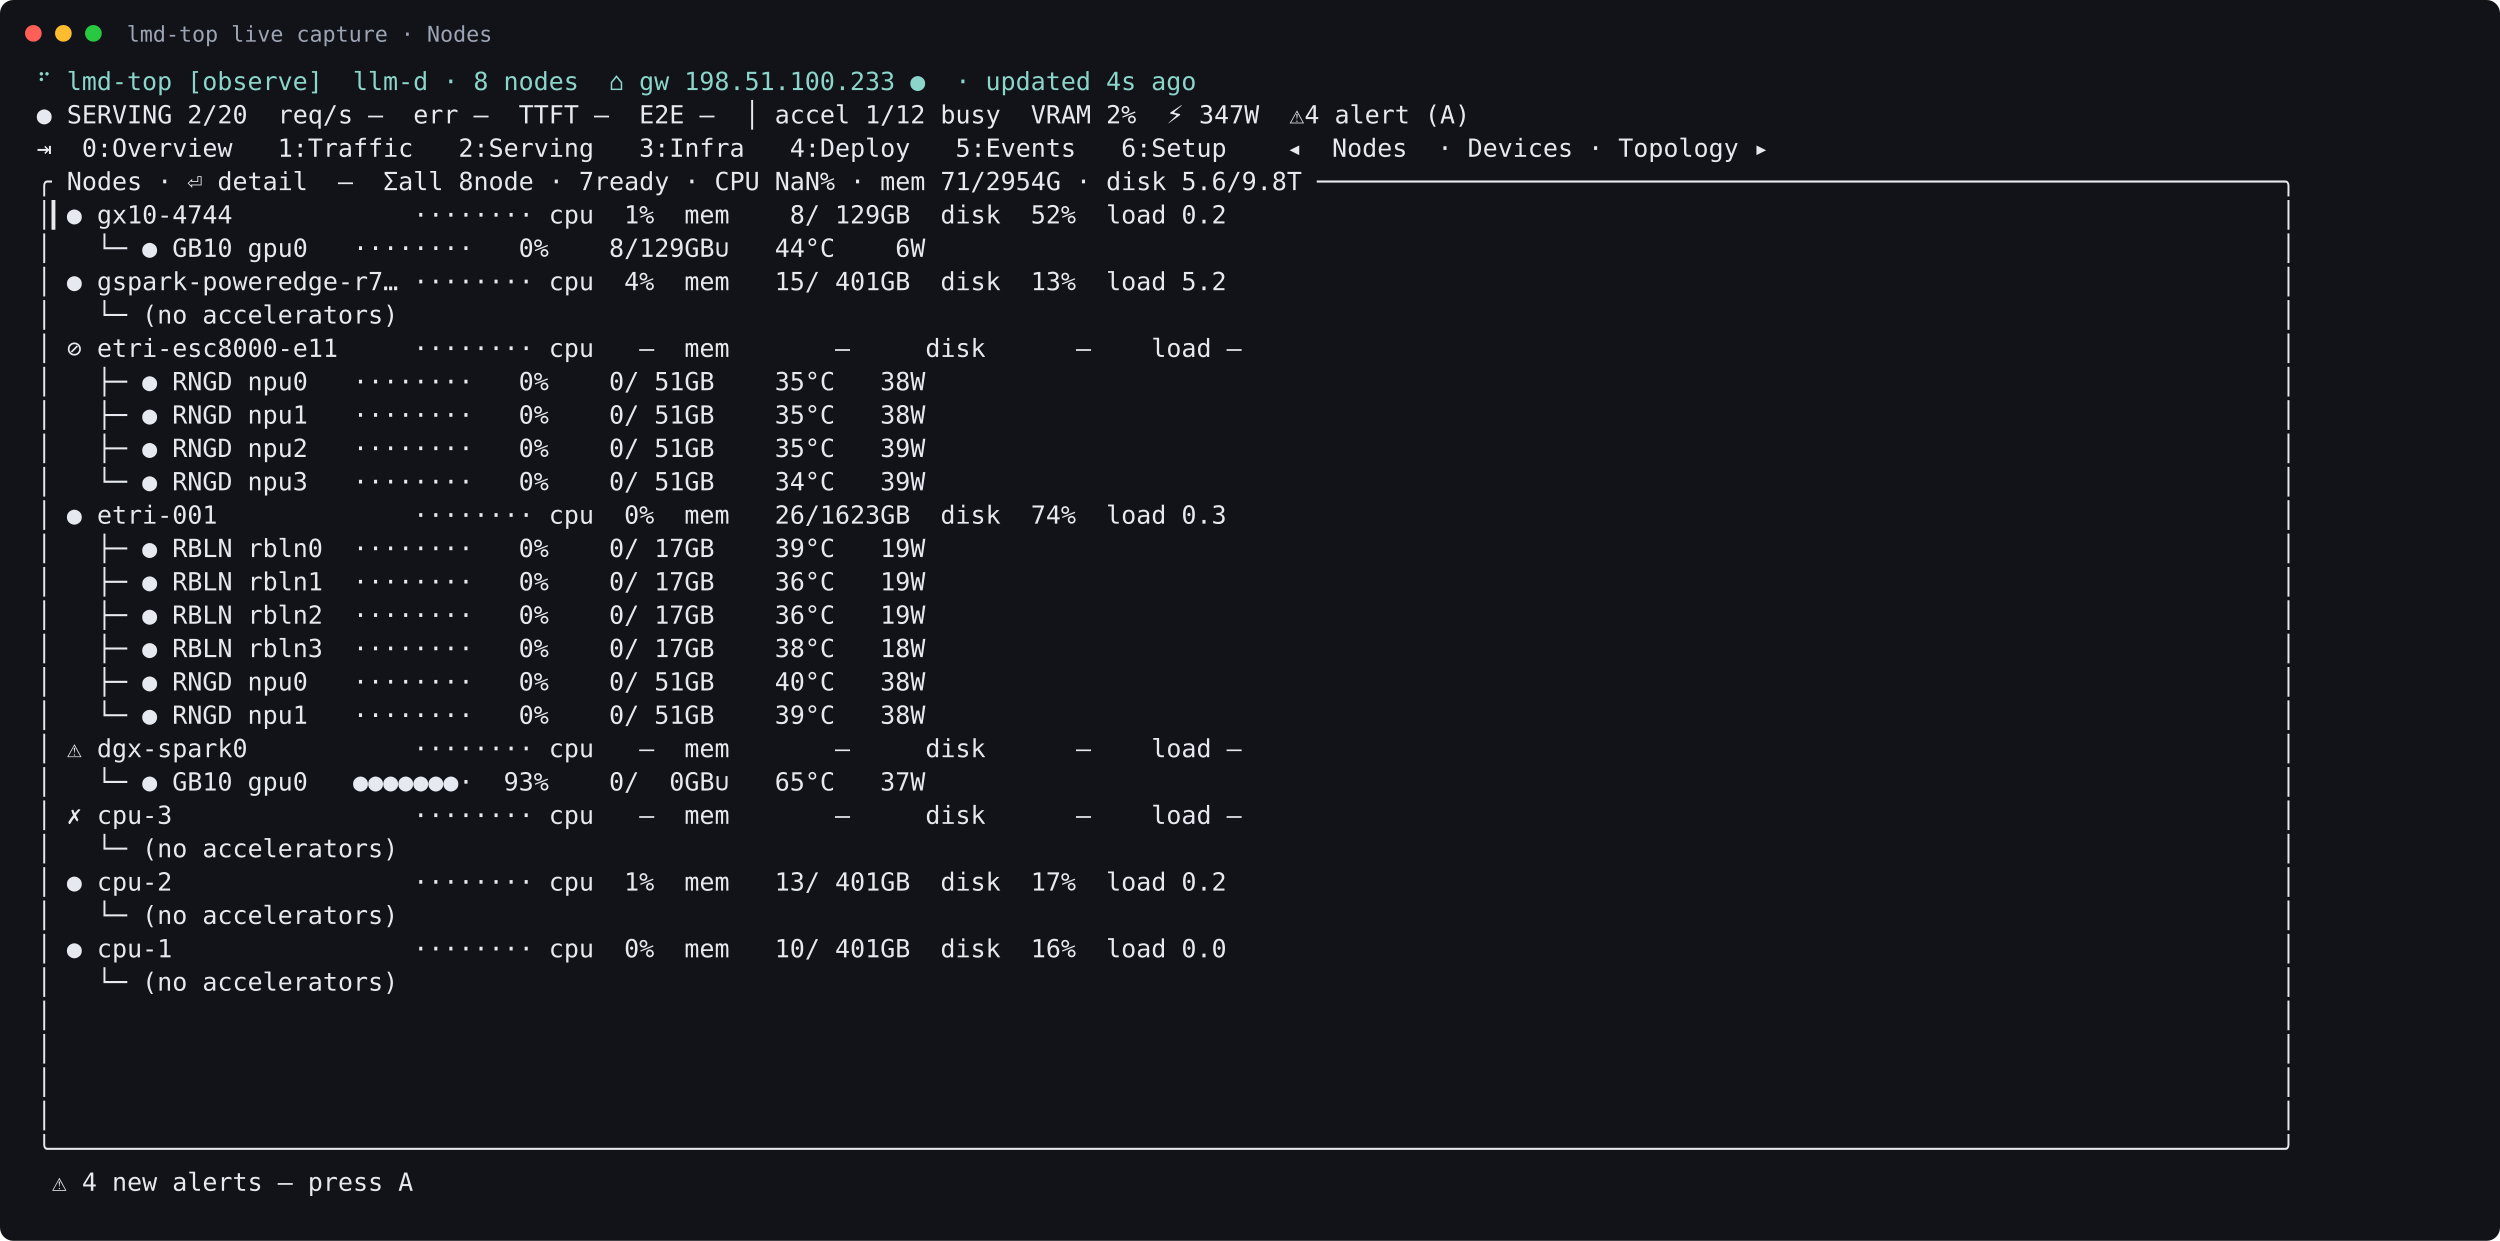
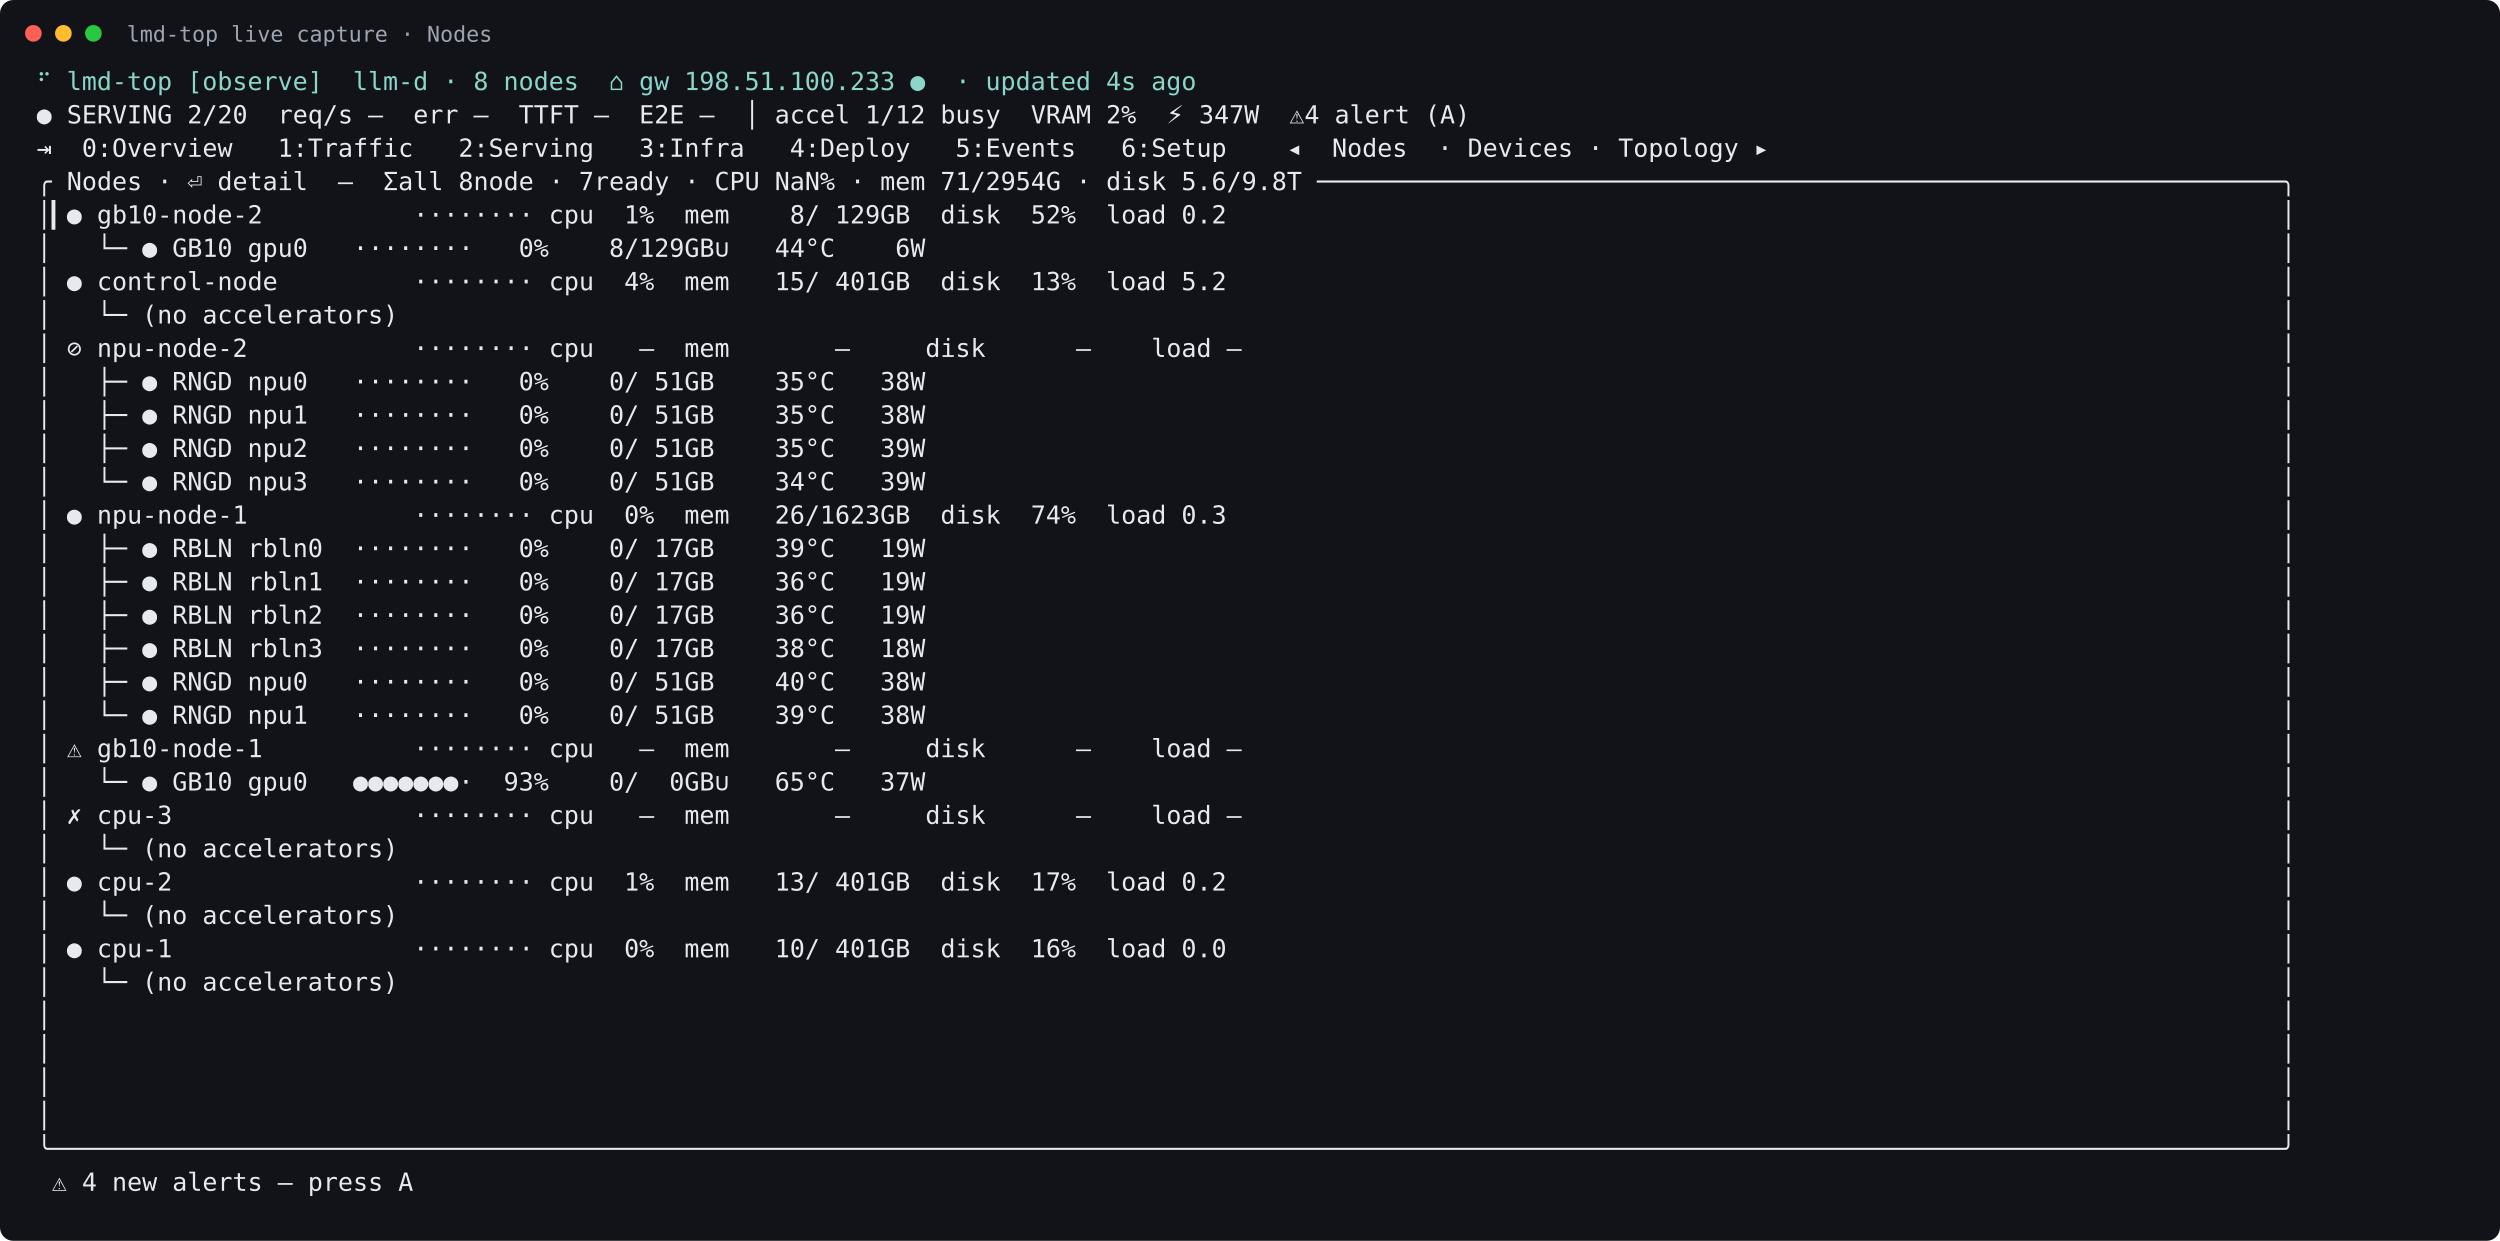
<svg xmlns="http://www.w3.org/2000/svg" width="1499" height="744" viewBox="0 0 1499 744">
  <rect width="100%" height="100%" rx="8" fill="#111318" />
  <circle cx="20" cy="20" r="5" fill="#ff5f57" />
  <circle cx="38" cy="20" r="5" fill="#febc2e" />
  <circle cx="56" cy="20" r="5" fill="#28c840" />
  <text x="76" y="25" fill="#9da5b4" font-family="DejaVu Sans Mono, monospace" font-size="13">lmd-top live capture · Nodes</text>
  <text xml:space="preserve" x="22" y="54" fill="#e6e9ef" font-family="DejaVu Sans Mono, monospace" font-size="15">
    <tspan x="22" dy="0" fill="#8bd5ca">⠋ lmd-top [observe]  llm-d · 8 nodes  ⌂ gw 198.51.100.233 ●  · updated 4s ago</tspan>
    <tspan x="22" dy="20">● SERVING 2/20  req/s –  err –  TTFT –  E2E –  │ accel 1/12 busy  VRAM 2%  ⚡ 347W  ⚠4 alert (A)</tspan>
    <tspan x="22" dy="20">⇥  0:Overview   1:Traffic   2:Serving   3:Infra   4:Deploy   5:Events   6:Setup    ◂  Nodes  · Devices · Topology ▸</tspan>
    <tspan x="22" dy="20">╭ Nodes · ⏎ detail  —  Σall 8node · 7ready · CPU NaN% · mem 71/2954G · disk 5.6/9.8T ────────────────────────────────────────────────────────────────╮</tspan>
-     <tspan x="22" dy="20">│▎● gx10-4744            ········ cpu  1%  mem    8/ 129GB  disk  52%  load 0.2                                                                      │</tspan>
+     <tspan x="22" dy="20">│▎● gb10-node-2          ········ cpu  1%  mem    8/ 129GB  disk  52%  load 0.2                                                                      │</tspan>
    <tspan x="22" dy="20">│   └─ ● GB10 gpu0   ········   0%    8/129GB∪   44°C    6W                                                                                          │</tspan>
-     <tspan x="22" dy="20">│ ● gspark-poweredge-r7… ········ cpu  4%  mem   15/ 401GB  disk  13%  load 5.2                                                                      │</tspan>
+     <tspan x="22" dy="20">│ ● control-node         ········ cpu  4%  mem   15/ 401GB  disk  13%  load 5.2                                                                      │</tspan>
    <tspan x="22" dy="20">│   └─ (no accelerators)                                                                                                                             │</tspan>
-     <tspan x="22" dy="20">│ ⊘ etri-esc8000-e11     ········ cpu   –  mem       –     disk      –    load –                                                                     │</tspan>
+     <tspan x="22" dy="20">│ ⊘ npu-node-2           ········ cpu   –  mem       –     disk      –    load –                                                                     │</tspan>
    <tspan x="22" dy="20">│   ├─ ● RNGD npu0   ········   0%    0/ 51GB    35°C   38W                                                                                          │</tspan>
    <tspan x="22" dy="20">│   ├─ ● RNGD npu1   ········   0%    0/ 51GB    35°C   38W                                                                                          │</tspan>
    <tspan x="22" dy="20">│   ├─ ● RNGD npu2   ········   0%    0/ 51GB    35°C   39W                                                                                          │</tspan>
    <tspan x="22" dy="20">│   └─ ● RNGD npu3   ········   0%    0/ 51GB    34°C   39W                                                                                          │</tspan>
-     <tspan x="22" dy="20">│ ● etri-001             ········ cpu  0%  mem   26/1623GB  disk  74%  load 0.3                                                                      │</tspan>
+     <tspan x="22" dy="20">│ ● npu-node-1           ········ cpu  0%  mem   26/1623GB  disk  74%  load 0.3                                                                      │</tspan>
    <tspan x="22" dy="20">│   ├─ ● RBLN rbln0  ········   0%    0/ 17GB    39°C   19W                                                                                          │</tspan>
    <tspan x="22" dy="20">│   ├─ ● RBLN rbln1  ········   0%    0/ 17GB    36°C   19W                                                                                          │</tspan>
    <tspan x="22" dy="20">│   ├─ ● RBLN rbln2  ········   0%    0/ 17GB    36°C   19W                                                                                          │</tspan>
    <tspan x="22" dy="20">│   ├─ ● RBLN rbln3  ········   0%    0/ 17GB    38°C   18W                                                                                          │</tspan>
    <tspan x="22" dy="20">│   ├─ ● RNGD npu0   ········   0%    0/ 51GB    40°C   38W                                                                                          │</tspan>
    <tspan x="22" dy="20">│   └─ ● RNGD npu1   ········   0%    0/ 51GB    39°C   38W                                                                                          │</tspan>
-     <tspan x="22" dy="20">│ ⚠ dgx-spark0           ········ cpu   –  mem       –     disk      –    load –                                                                     │</tspan>
+     <tspan x="22" dy="20">│ ⚠ gb10-node-1          ········ cpu   –  mem       –     disk      –    load –                                                                     │</tspan>
    <tspan x="22" dy="20">│   └─ ● GB10 gpu0   ●●●●●●●·  93%    0/  0GB∪   65°C   37W                                                                                          │</tspan>
    <tspan x="22" dy="20">│ ✗ cpu-3                ········ cpu   –  mem       –     disk      –    load –                                                                     │</tspan>
    <tspan x="22" dy="20">│   └─ (no accelerators)                                                                                                                             │</tspan>
    <tspan x="22" dy="20">│ ● cpu-2                ········ cpu  1%  mem   13/ 401GB  disk  17%  load 0.2                                                                      │</tspan>
    <tspan x="22" dy="20">│   └─ (no accelerators)                                                                                                                             │</tspan>
    <tspan x="22" dy="20">│ ● cpu-1                ········ cpu  0%  mem   10/ 401GB  disk  16%  load 0.0                                                                      │</tspan>
    <tspan x="22" dy="20">│   └─ (no accelerators)                                                                                                                             │</tspan>
    <tspan x="22" dy="20">│                                                                                                                                                    │</tspan>
    <tspan x="22" dy="20">│                                                                                                                                                    │</tspan>
    <tspan x="22" dy="20">│                                                                                                                                                    │</tspan>
    <tspan x="22" dy="20">│                                                                                                                                                    │</tspan>
    <tspan x="22" dy="20">╰────────────────────────────────────────────────────────────────────────────────────────────────────────────────────────────────────────────────────╯</tspan>
    <tspan x="22" dy="20"> ⚠ 4 new alerts — press A</tspan>
  </text>
</svg>
